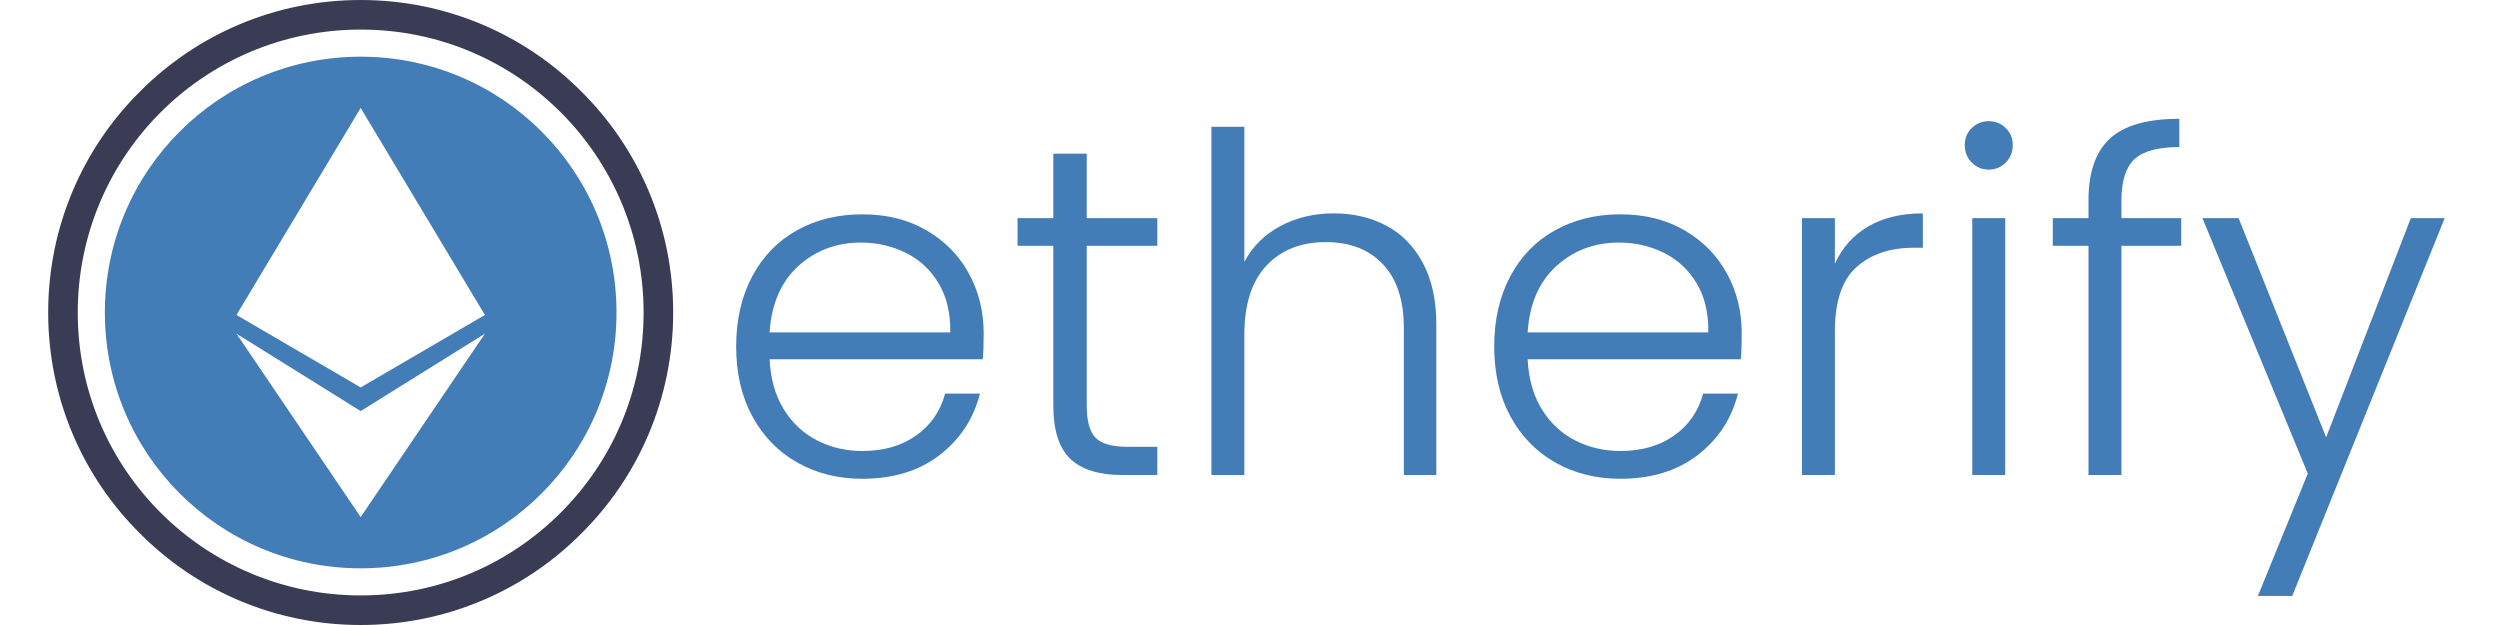
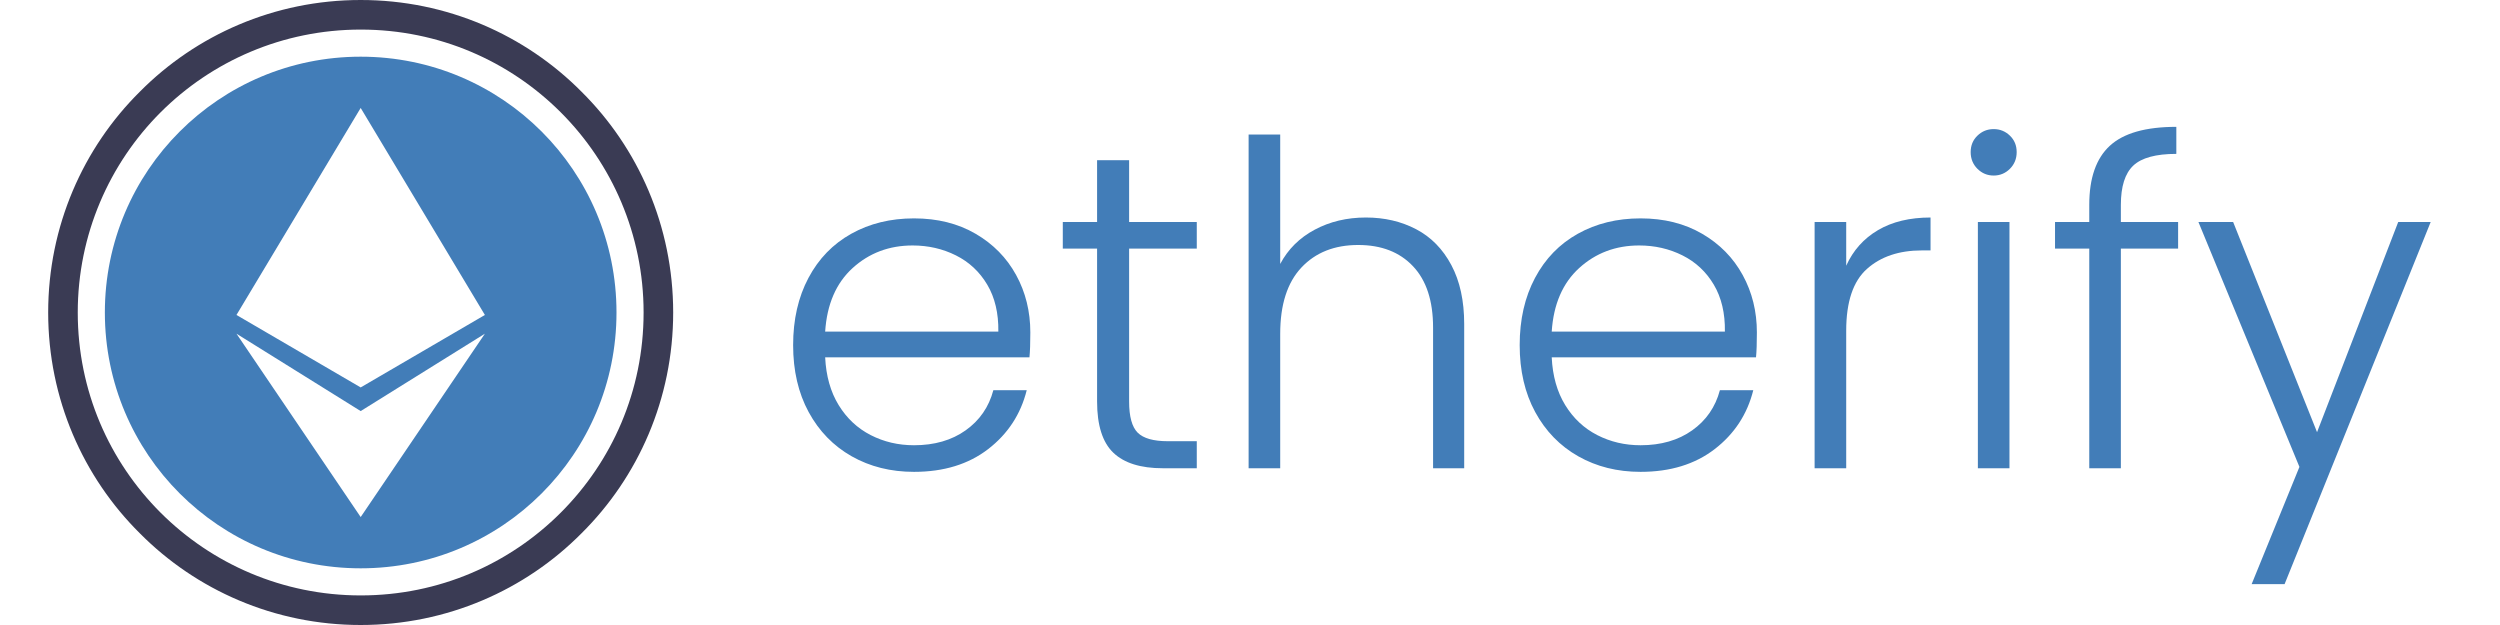
<svg xmlns="http://www.w3.org/2000/svg" width="1200" zoomAndPan="magnify" viewBox="0 0 900 225" height="300" preserveAspectRatio="xMidYMid meet" version="1.0">
  <defs>
    <g />
-     <clipPath id="51544aa24c">
+     <clipPath id="17ecf7b4a9">
      <path d="M 39.844 22.5 L 219.844 22.5 L 219.844 202.5 L 39.844 202.5 Z M 39.844 22.5 " clip-rule="nonzero" />
    </clipPath>
-     <clipPath id="eb9e85e5d2">
+     <clipPath id="2e7edc8ef2">
      <path d="M 129.844 22.5 C 80.137 22.5 39.844 62.793 39.844 112.5 C 39.844 162.207 80.137 202.5 129.844 202.5 C 179.551 202.5 219.844 162.207 219.844 112.5 C 219.844 62.793 179.551 22.5 129.844 22.5 Z M 129.844 22.5 " clip-rule="nonzero" />
    </clipPath>
-     <clipPath id="2412c918d0">
+     <clipPath id="86a2763123">
      <path d="M 17.344 0 L 242.344 0 L 242.344 225 L 17.344 225 Z M 17.344 0 " clip-rule="nonzero" />
    </clipPath>
  </defs>
  <rect x="-90" width="1080" fill="#ffffff" y="-22.5" height="270" fill-opacity="1" />
  <rect x="-90" width="1080" fill="#ffffff" y="-22.5" height="270" fill-opacity="1" />
-   <g clip-path="url(#51544aa24c)">
-     <g clip-path="url(#eb9e85e5d2)">
+   <g clip-path="url(#17ecf7b4a9)">
+     <g clip-path="url(#2e7edc8ef2)">
      <path fill="#ffffff" d="M 39.844 22.5 L 219.844 22.5 L 219.844 202.5 L 39.844 202.5 Z M 39.844 22.5 " fill-opacity="1" fill-rule="nonzero" />
    </g>
  </g>
-   <g clip-path="url(#2412c918d0)">
+   <g clip-path="url(#86a2763123)">
    <path fill="#3a3b54" d="M 129.844 0 C 160.898 0 189.109 12.598 209.34 33.004 C 229.746 53.234 242.344 81.445 242.344 112.5 C 242.344 143.555 229.746 171.766 209.34 191.996 C 189.109 212.402 160.898 225 129.844 225 C 98.789 225 70.578 212.402 50.348 191.996 C 29.941 171.766 17.344 143.555 17.344 112.5 C 17.344 81.445 29.941 53.234 50.348 33.004 C 70.578 12.598 98.789 0 129.844 0 Z M 201.887 40.457 C 183.434 22.004 158.059 10.648 129.844 10.648 C 101.809 10.648 76.254 22.004 57.801 40.457 C 39.348 58.91 27.992 84.465 27.992 112.5 C 27.992 140.715 39.348 166.09 57.801 184.543 C 76.254 202.996 101.809 214.352 129.844 214.352 C 158.059 214.352 183.434 202.996 201.887 184.543 C 220.34 166.09 231.695 140.715 231.695 112.5 C 231.695 84.465 220.34 58.91 201.887 40.457 Z M 201.887 40.457 " fill-opacity="1" fill-rule="nonzero" />
  </g>
  <path fill="#427db8" d="M 129.844 20.406 C 180.77 20.406 221.938 61.574 221.938 112.5 C 221.938 163.426 180.77 204.594 129.844 204.594 C 78.918 204.594 37.75 163.426 37.75 112.5 C 37.75 61.574 78.918 20.406 129.844 20.406 Z M 129.844 139.473 L 85.129 113.387 L 129.844 38.859 L 174.559 113.387 Z M 85.129 120.129 L 129.844 186.141 L 174.559 120.129 L 129.844 147.988 Z M 85.129 120.129 " fill-opacity="1" fill-rule="evenodd" />
  <g fill="#427db8" fill-opacity="1">
-     <g transform="translate(256.8937, 171)">
+     <g transform="translate(277.7296, 168.5701)">
      <g>
-         <path d="M 97.234 -50.984 C 97.234 -46.922 97.117 -43.816 96.891 -41.672 L 20.156 -41.672 C 20.5 -34.672 22.191 -28.688 25.234 -23.719 C 28.285 -18.75 32.297 -14.992 37.266 -12.453 C 42.234 -9.91 47.656 -8.641 53.531 -8.641 C 61.207 -8.641 67.672 -10.5 72.922 -14.219 C 78.172 -17.945 81.645 -22.973 83.344 -29.297 L 95.875 -29.297 C 93.613 -20.266 88.785 -12.895 81.391 -7.188 C 73.992 -1.488 64.707 1.359 53.531 1.359 C 44.832 1.359 37.035 -0.586 30.141 -4.484 C 23.254 -8.379 17.863 -13.91 13.969 -21.078 C 10.07 -28.254 8.125 -36.645 8.125 -46.25 C 8.125 -55.844 10.047 -64.254 13.891 -71.484 C 17.734 -78.711 23.098 -84.242 29.984 -88.078 C 36.867 -91.922 44.719 -93.844 53.531 -93.844 C 62.332 -93.844 70.035 -91.922 76.641 -88.078 C 83.254 -84.242 88.336 -79.078 91.891 -72.578 C 95.453 -66.086 97.234 -58.891 97.234 -50.984 Z M 85.203 -51.328 C 85.316 -58.211 83.93 -64.082 81.047 -68.938 C 78.172 -73.789 74.25 -77.457 69.281 -79.938 C 64.312 -82.426 58.891 -83.672 53.016 -83.672 C 44.211 -83.672 36.703 -80.848 30.484 -75.203 C 24.273 -69.555 20.832 -61.598 20.156 -51.328 Z M 85.203 -51.328 " />
+         <path d="M 93.188 -48.875 C 93.188 -44.977 93.082 -42 92.875 -39.938 L 19.328 -39.938 C 19.648 -33.227 21.27 -27.492 24.188 -22.734 C 27.113 -17.973 30.957 -14.375 35.719 -11.938 C 40.477 -9.5 45.676 -8.281 51.312 -8.281 C 58.664 -8.281 64.859 -10.066 69.891 -13.641 C 74.93 -17.211 78.258 -22.031 79.875 -28.094 L 91.891 -28.094 C 89.723 -19.426 85.094 -12.359 78 -6.891 C 70.914 -1.43 62.02 1.297 51.312 1.297 C 42.969 1.297 35.492 -0.566 28.891 -4.297 C 22.297 -8.035 17.129 -13.344 13.391 -20.219 C 9.66 -27.094 7.797 -35.129 7.797 -44.328 C 7.797 -53.523 9.633 -61.586 13.312 -68.516 C 16.988 -75.441 22.129 -80.742 28.734 -84.422 C 35.336 -88.109 42.863 -89.953 51.312 -89.953 C 59.75 -89.953 67.133 -88.109 73.469 -84.422 C 79.801 -80.742 84.672 -75.789 88.078 -69.562 C 91.484 -63.344 93.188 -56.445 93.188 -48.875 Z M 81.672 -49.188 C 81.773 -55.789 80.445 -61.422 77.688 -66.078 C 74.926 -70.734 71.164 -74.25 66.406 -76.625 C 61.645 -79.008 56.445 -80.203 50.812 -80.203 C 42.375 -80.203 35.176 -77.492 29.219 -72.078 C 23.27 -66.672 19.973 -59.039 19.328 -49.188 Z M 81.672 -49.188 " />
      </g>
    </g>
  </g>
  <g fill="#427db8" fill-opacity="1">
-     <g transform="translate(362.2571, 171)">
+     <g transform="translate(378.7165, 168.5701)">
      <g>
-         <path d="M 28.969 -82.5 L 28.969 -25.062 C 28.969 -19.414 30.039 -15.52 32.188 -13.375 C 34.332 -11.227 38.113 -10.156 43.531 -10.156 L 54.375 -10.156 L 54.375 0 L 41.672 0 C 33.316 0 27.102 -1.945 23.031 -5.844 C 18.969 -9.738 16.938 -16.145 16.938 -25.062 L 16.938 -82.5 L 4.062 -82.5 L 4.062 -92.484 L 16.938 -92.484 L 16.938 -115.688 L 28.969 -115.688 L 28.969 -92.484 L 54.375 -92.484 L 54.375 -82.5 Z M 28.969 -82.5 " />
+         <path d="M 27.766 -79.062 L 27.766 -24.031 C 27.766 -18.613 28.789 -14.875 30.844 -12.812 C 32.906 -10.758 36.531 -9.734 41.719 -9.734 L 52.125 -9.734 L 52.125 0 L 39.938 0 C 31.926 0 25.973 -1.863 22.078 -5.594 C 18.18 -9.332 16.234 -15.477 16.234 -24.031 L 16.234 -79.062 L 3.891 -79.062 L 3.891 -88.641 L 16.234 -88.641 L 16.234 -110.891 L 27.766 -110.891 L 27.766 -88.641 L 52.125 -88.641 L 52.125 -79.062 Z M 27.766 -79.062 " />
      </g>
    </g>
  </g>
  <g fill="#427db8" fill-opacity="1">
-     <g transform="translate(422.5616, 171)">
+     <g transform="translate(436.5162, 168.5701)">
      <g>
-         <path d="M 57.594 -94.188 C 64.594 -94.188 70.883 -92.719 76.469 -89.781 C 82.062 -86.844 86.469 -82.352 89.688 -76.312 C 92.906 -70.27 94.516 -62.898 94.516 -54.203 L 94.516 0 L 82.828 0 L 82.828 -52.844 C 82.828 -62.895 80.312 -70.57 75.281 -75.875 C 70.258 -81.188 63.406 -83.844 54.719 -83.844 C 45.789 -83.844 38.672 -81.02 33.359 -75.375 C 28.055 -69.727 25.406 -61.43 25.406 -50.484 L 25.406 0 L 13.547 0 L 13.547 -125.344 L 25.406 -125.344 L 25.406 -76.734 C 28.344 -82.266 32.66 -86.555 38.359 -89.609 C 44.066 -92.66 50.477 -94.188 57.594 -94.188 Z M 57.594 -94.188 " />
+         <path d="M 55.203 -90.266 C 61.91 -90.266 67.941 -88.859 73.297 -86.047 C 78.66 -83.234 82.883 -78.93 85.969 -73.141 C 89.051 -67.348 90.594 -60.285 90.594 -51.953 L 90.594 0 L 79.391 0 L 79.391 -50.656 C 79.391 -60.289 76.977 -67.648 72.156 -72.734 C 67.344 -77.828 60.77 -80.375 52.438 -80.375 C 43.883 -80.375 37.066 -77.664 31.984 -72.25 C 26.898 -66.832 24.359 -58.879 24.359 -48.391 L 24.359 0 L 12.984 0 L 12.984 -120.141 L 24.359 -120.141 L 24.359 -73.547 C 27.172 -78.848 31.305 -82.957 36.766 -85.875 C 42.234 -88.801 48.379 -90.266 55.203 -90.266 Z M 55.203 -90.266 " />
      </g>
    </g>
  </g>
  <g fill="#427db8" fill-opacity="1">
-     <g transform="translate(529.7883, 171)">
+     <g transform="translate(539.2891, 168.5701)">
      <g>
-         <path d="M 97.234 -50.984 C 97.234 -46.922 97.117 -43.816 96.891 -41.672 L 20.156 -41.672 C 20.5 -34.672 22.191 -28.688 25.234 -23.719 C 28.285 -18.75 32.297 -14.992 37.266 -12.453 C 42.234 -9.91 47.656 -8.641 53.531 -8.641 C 61.207 -8.641 67.672 -10.5 72.922 -14.219 C 78.172 -17.945 81.645 -22.973 83.344 -29.297 L 95.875 -29.297 C 93.613 -20.266 88.785 -12.895 81.391 -7.188 C 73.992 -1.488 64.707 1.359 53.531 1.359 C 44.832 1.359 37.035 -0.586 30.141 -4.484 C 23.254 -8.379 17.863 -13.91 13.969 -21.078 C 10.07 -28.254 8.125 -36.645 8.125 -46.25 C 8.125 -55.844 10.047 -64.254 13.891 -71.484 C 17.734 -78.711 23.098 -84.242 29.984 -88.078 C 36.867 -91.922 44.719 -93.844 53.531 -93.844 C 62.332 -93.844 70.035 -91.922 76.641 -88.078 C 83.254 -84.242 88.336 -79.078 91.891 -72.578 C 95.453 -66.086 97.234 -58.891 97.234 -50.984 Z M 85.203 -51.328 C 85.316 -58.211 83.93 -64.082 81.047 -68.938 C 78.172 -73.789 74.25 -77.457 69.281 -79.938 C 64.312 -82.426 58.891 -83.672 53.016 -83.672 C 44.211 -83.672 36.703 -80.848 30.484 -75.203 C 24.273 -69.555 20.832 -61.598 20.156 -51.328 Z M 85.203 -51.328 " />
+         <path d="M 93.188 -48.875 C 93.188 -44.977 93.082 -42 92.875 -39.938 L 19.328 -39.938 C 19.648 -33.227 21.27 -27.492 24.188 -22.734 C 27.113 -17.973 30.957 -14.375 35.719 -11.938 C 40.477 -9.5 45.676 -8.281 51.312 -8.281 C 58.664 -8.281 64.859 -10.066 69.891 -13.641 C 74.93 -17.211 78.258 -22.031 79.875 -28.094 L 91.891 -28.094 C 89.723 -19.426 85.094 -12.359 78 -6.891 C 70.914 -1.43 62.02 1.297 51.312 1.297 C 42.969 1.297 35.492 -0.566 28.891 -4.297 C 22.297 -8.035 17.129 -13.344 13.391 -20.219 C 9.66 -27.094 7.797 -35.129 7.797 -44.328 C 7.797 -53.523 9.633 -61.586 13.312 -68.516 C 16.988 -75.441 22.129 -80.742 28.734 -84.422 C 35.336 -88.109 42.863 -89.953 51.312 -89.953 C 59.75 -89.953 67.133 -88.109 73.469 -84.422 C 79.801 -80.742 84.672 -75.789 88.078 -69.562 C 91.484 -63.344 93.188 -56.445 93.188 -48.875 Z M 81.672 -49.188 C 81.773 -55.789 80.445 -61.422 77.688 -66.078 C 74.926 -70.734 71.164 -74.25 66.406 -76.625 C 61.645 -79.008 56.445 -80.203 50.812 -80.203 C 42.375 -80.203 35.176 -77.492 29.219 -72.078 C 23.27 -66.672 19.973 -59.039 19.328 -49.188 Z M 81.672 -49.188 " />
      </g>
    </g>
  </g>
  <g fill="#427db8" fill-opacity="1">
-     <g transform="translate(635.1517, 171)">
+     <g transform="translate(640.276, 168.5701)">
      <g>
-         <path d="M 25.406 -76.062 C 28 -81.82 31.977 -86.281 37.344 -89.438 C 42.707 -92.602 49.285 -94.188 57.078 -94.188 L 57.078 -81.812 L 53.859 -81.812 C 45.285 -81.812 38.398 -79.492 33.203 -74.859 C 28.004 -70.234 25.406 -62.504 25.406 -51.672 L 25.406 0 L 13.547 0 L 13.547 -92.484 L 25.406 -92.484 Z M 25.406 -76.062 " />
+         <path d="M 24.359 -72.906 C 26.848 -78.426 30.66 -82.695 35.797 -85.719 C 40.941 -88.75 47.25 -90.266 54.719 -90.266 L 54.719 -78.422 L 51.625 -78.422 C 43.406 -78.422 36.805 -76.203 31.828 -71.766 C 26.848 -67.328 24.359 -59.91 24.359 -49.516 L 24.359 0 L 12.984 0 L 12.984 -88.641 L 24.359 -88.641 Z M 24.359 -72.906 " />
      </g>
    </g>
  </g>
  <g fill="#427db8" fill-opacity="1">
-     <g transform="translate(696.4726, 171)">
+     <g transform="translate(699.0498, 168.5701)">
      <g>
-         <path d="M 19.484 -109.938 C 17.109 -109.938 15.07 -110.781 13.375 -112.469 C 11.688 -114.164 10.844 -116.258 10.844 -118.75 C 10.844 -121.227 11.688 -123.285 13.375 -124.922 C 15.07 -126.555 17.109 -127.375 19.484 -127.375 C 21.848 -127.375 23.879 -126.555 25.578 -124.922 C 27.273 -123.285 28.125 -121.227 28.125 -118.75 C 28.125 -116.258 27.273 -114.164 25.578 -112.469 C 23.879 -110.781 21.848 -109.938 19.484 -109.938 Z M 25.406 -92.484 L 25.406 0 L 13.547 0 L 13.547 -92.484 Z M 25.406 -92.484 " />
+         <path d="M 18.672 -105.375 C 16.398 -105.375 14.453 -106.18 12.828 -107.797 C 11.203 -109.422 10.391 -111.426 10.391 -113.812 C 10.391 -116.195 11.203 -118.172 12.828 -119.734 C 14.453 -121.305 16.398 -122.094 18.672 -122.094 C 20.941 -122.094 22.891 -121.305 24.516 -119.734 C 26.141 -118.172 26.953 -116.195 26.953 -113.812 C 26.953 -111.426 26.141 -109.422 24.516 -107.797 C 22.891 -106.18 20.941 -105.375 18.672 -105.375 Z M 24.359 -88.641 L 24.359 0 L 12.984 0 L 12.984 -88.641 Z M 24.359 -88.641 " />
      </g>
    </g>
  </g>
  <g fill="#427db8" fill-opacity="1">
-     <g transform="translate(735.2639, 171)">
+     <g transform="translate(736.2299, 168.5701)">
      <g>
-         <path d="M 49.969 -82.5 L 28.453 -82.5 L 28.453 0 L 16.594 0 L 16.594 -82.5 L 3.734 -82.5 L 3.734 -92.484 L 16.594 -92.484 L 16.594 -98.922 C 16.594 -108.973 19.16 -116.367 24.297 -121.109 C 29.441 -125.859 37.773 -128.234 49.297 -128.234 L 49.297 -118.062 C 41.617 -118.062 36.223 -116.594 33.109 -113.656 C 30.004 -110.719 28.453 -105.805 28.453 -98.922 L 28.453 -92.484 L 49.969 -92.484 Z M 49.969 -82.5 " />
+         <path d="M 47.891 -79.062 L 27.281 -79.062 L 27.281 0 L 15.906 0 L 15.906 -79.062 L 3.578 -79.062 L 3.578 -88.641 L 15.906 -88.641 L 15.906 -94.812 C 15.906 -104.445 18.367 -111.535 23.297 -116.078 C 28.223 -120.629 36.207 -122.906 47.25 -122.906 L 47.25 -113.172 C 39.883 -113.172 34.711 -111.758 31.734 -108.938 C 28.766 -106.125 27.281 -101.414 27.281 -94.812 L 27.281 -88.641 L 47.891 -88.641 Z M 47.891 -79.062 " />
      </g>
    </g>
  </g>
  <g fill="#427db8" fill-opacity="1">
-     <g transform="translate(790.3171, 171)">
+     <g transform="translate(788.9964, 168.5701)">
      <g>
-         <path d="M 89.781 -92.484 L 34.891 43.531 L 22.531 43.531 L 40.484 -0.516 L 2.547 -92.484 L 15.578 -92.484 L 47.094 -13.547 L 77.578 -92.484 Z M 89.781 -92.484 " />
+         <path d="M 86.047 -88.641 L 33.453 41.719 L 21.594 41.719 L 38.797 -0.484 L 2.438 -88.641 L 14.938 -88.641 L 45.141 -12.984 L 74.359 -88.641 Z M 86.047 -88.641 " />
      </g>
    </g>
  </g>
</svg>
